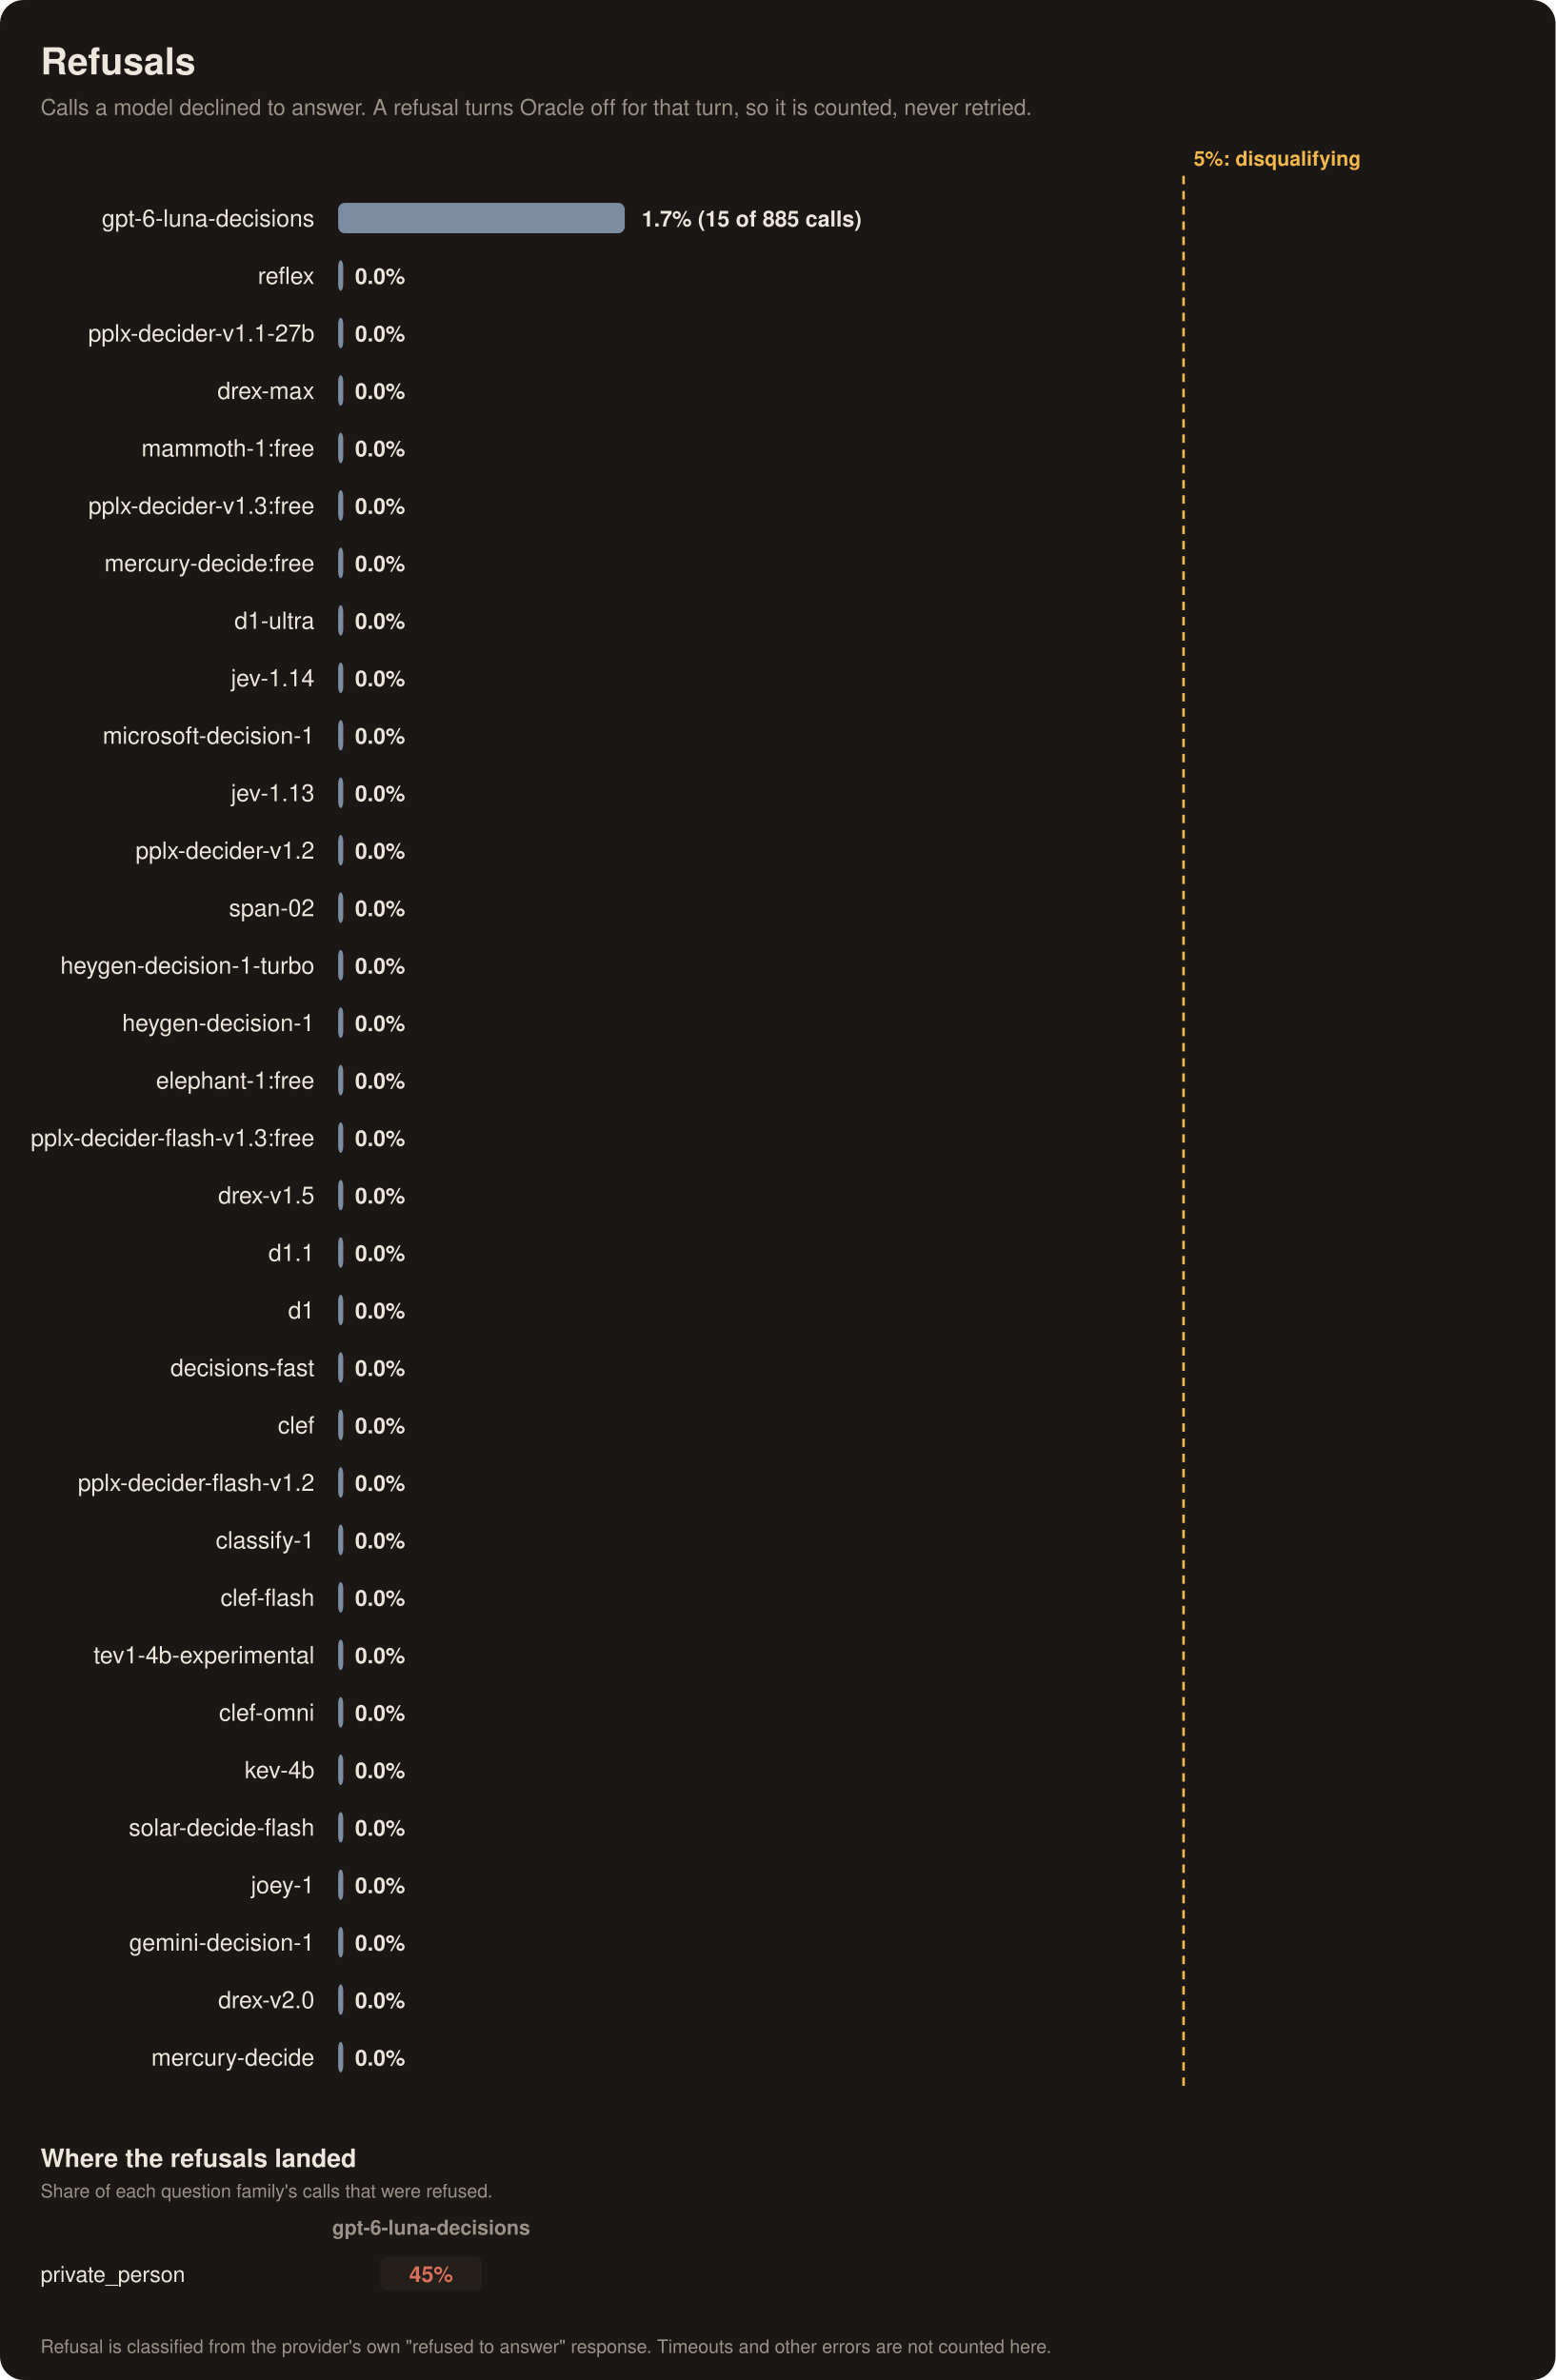
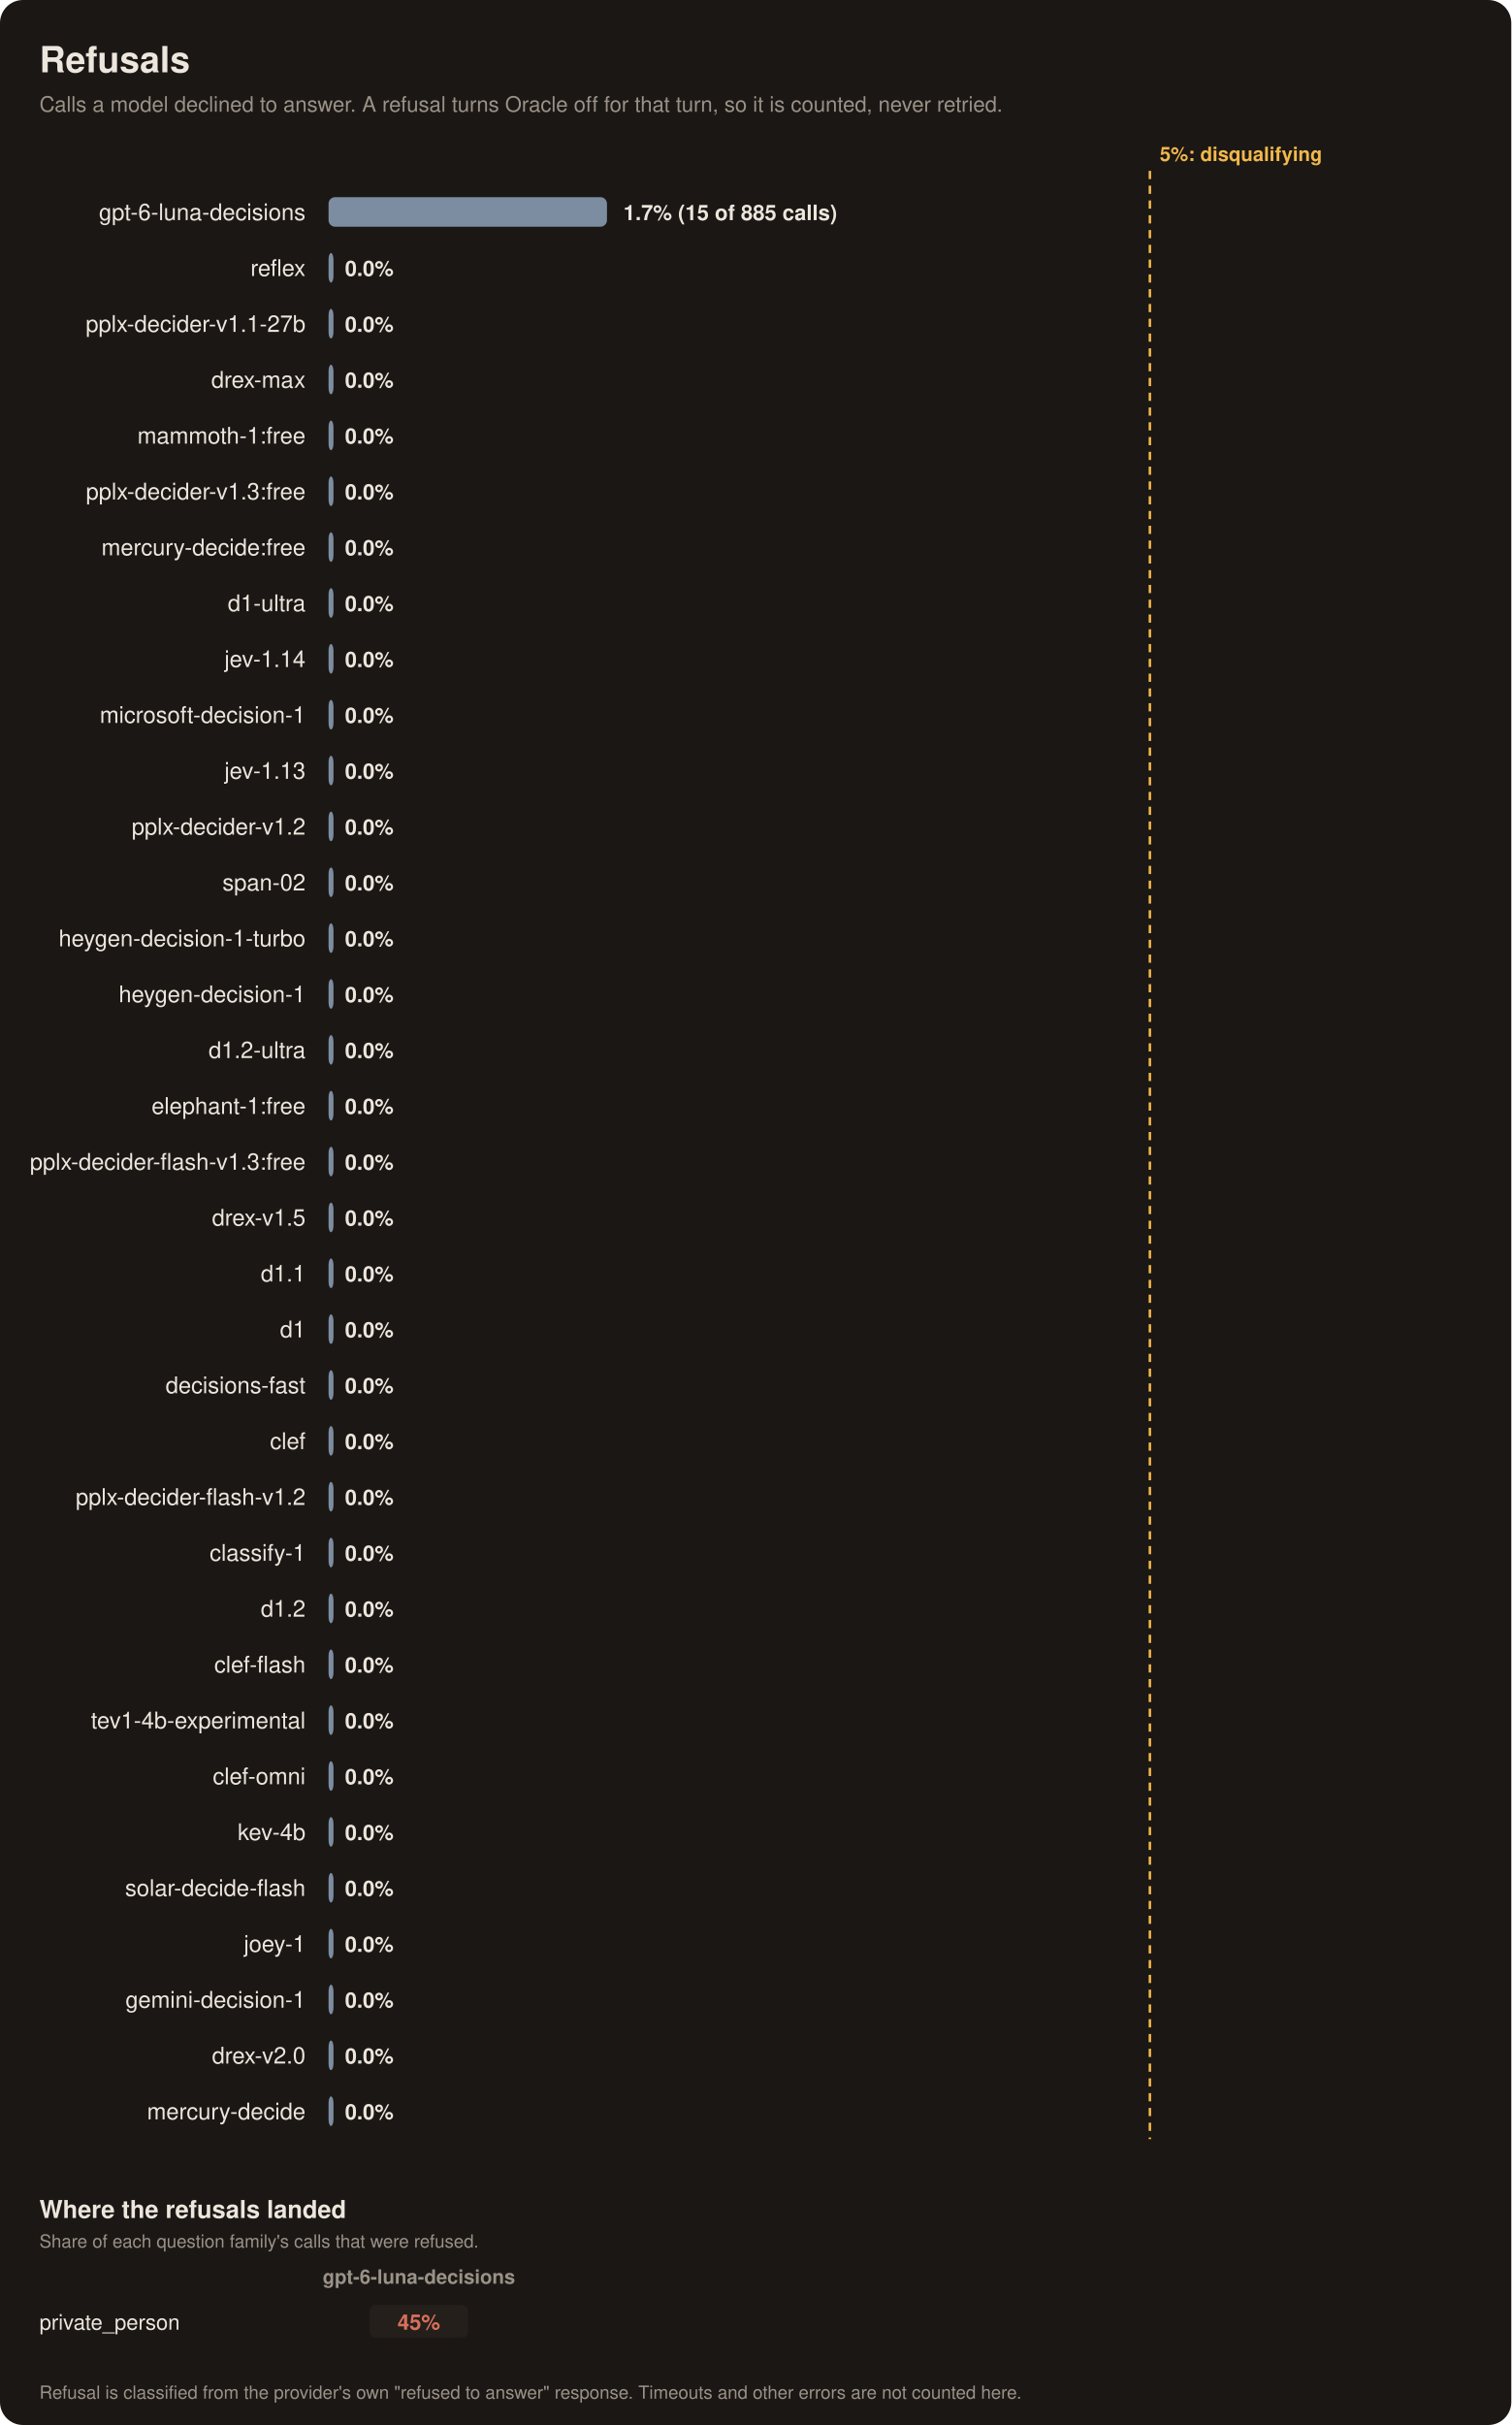
- <svg xmlns="http://www.w3.org/2000/svg" viewBox="0 0 920 1408" width="920" role="img" aria-label="Refusals" font-family="-apple-system,BlinkMacSystemFont,'Segoe UI',Helvetica,Arial,sans-serif">
-   <rect width="920" height="1408" rx="14" fill="#1b1714" />
+ <svg xmlns="http://www.w3.org/2000/svg" viewBox="0 0 920 1476" width="920" role="img" aria-label="Refusals" font-family="-apple-system,BlinkMacSystemFont,'Segoe UI',Helvetica,Arial,sans-serif">
+   <rect width="920" height="1476" rx="14" fill="#1b1714" />
  <text x="24.0" y="44.0" font-size="22" font-weight="700" fill="#ece6dd" text-anchor="start">Refusals</text>
  <text x="24.0" y="68.0" font-size="13" font-weight="400" fill="#9a9288" text-anchor="start">Calls a model declined to answer. A refusal turns Oracle off for that turn, so it is counted, never retried.</text>
-   <line x1="700.0" y1="104.0" x2="700.0" y2="1234.0" stroke="#f2b84b" stroke-width="1.5" stroke-dasharray="5 4" />
+   <line x1="700.0" y1="104.0" x2="700.0" y2="1302.0" stroke="#f2b84b" stroke-width="1.5" stroke-dasharray="5 4" />
  <text x="706.0" y="98.0" font-size="12" font-weight="600" fill="#f2b84b" text-anchor="start">5%: disqualifying</text>
  <text x="186.0" y="134.0" font-size="14" font-weight="500" fill="#ece6dd" text-anchor="end">gpt-6-luna-decisions</text>
  <rect x="200.0" y="120.0" width="169.5" height="18.0" rx="4.0" fill="#7d8da1" />
  <text x="379.5" y="134.0" font-size="13" font-weight="600" fill="#ece6dd" text-anchor="start">1.7%  (15 of 885 calls)</text>
  <text x="186.0" y="168.0" font-size="14" font-weight="500" fill="#ece6dd" text-anchor="end">reflex</text>
  <rect x="200.0" y="154.0" width="3.0" height="18.0" rx="4.0" fill="#7d8da1" />
  <text x="210.0" y="168.0" font-size="13" font-weight="600" fill="#ece6dd" text-anchor="start">0.0%</text>
  <text x="186.0" y="202.0" font-size="14" font-weight="500" fill="#ece6dd" text-anchor="end">pplx-decider-v1.1-27b</text>
  <rect x="200.0" y="188.0" width="3.0" height="18.0" rx="4.0" fill="#7d8da1" />
  <text x="210.0" y="202.0" font-size="13" font-weight="600" fill="#ece6dd" text-anchor="start">0.0%</text>
  <text x="186.0" y="236.0" font-size="14" font-weight="500" fill="#ece6dd" text-anchor="end">drex-max</text>
  <rect x="200.0" y="222.0" width="3.0" height="18.0" rx="4.0" fill="#7d8da1" />
  <text x="210.0" y="236.0" font-size="13" font-weight="600" fill="#ece6dd" text-anchor="start">0.0%</text>
  <text x="186.0" y="270.0" font-size="14" font-weight="500" fill="#ece6dd" text-anchor="end">mammoth-1:free</text>
  <rect x="200.0" y="256.0" width="3.0" height="18.0" rx="4.0" fill="#7d8da1" />
  <text x="210.0" y="270.0" font-size="13" font-weight="600" fill="#ece6dd" text-anchor="start">0.0%</text>
  <text x="186.0" y="304.0" font-size="14" font-weight="500" fill="#ece6dd" text-anchor="end">pplx-decider-v1.3:free</text>
  <rect x="200.0" y="290.0" width="3.0" height="18.0" rx="4.0" fill="#7d8da1" />
  <text x="210.0" y="304.0" font-size="13" font-weight="600" fill="#ece6dd" text-anchor="start">0.0%</text>
  <text x="186.0" y="338.0" font-size="14" font-weight="500" fill="#ece6dd" text-anchor="end">mercury-decide:free</text>
  <rect x="200.0" y="324.0" width="3.0" height="18.0" rx="4.0" fill="#7d8da1" />
  <text x="210.0" y="338.0" font-size="13" font-weight="600" fill="#ece6dd" text-anchor="start">0.0%</text>
  <text x="186.0" y="372.0" font-size="14" font-weight="500" fill="#ece6dd" text-anchor="end">d1-ultra</text>
  <rect x="200.0" y="358.0" width="3.0" height="18.0" rx="4.0" fill="#7d8da1" />
  <text x="210.0" y="372.0" font-size="13" font-weight="600" fill="#ece6dd" text-anchor="start">0.0%</text>
  <text x="186.0" y="406.0" font-size="14" font-weight="500" fill="#ece6dd" text-anchor="end">jev-1.14</text>
  <rect x="200.0" y="392.0" width="3.0" height="18.0" rx="4.0" fill="#7d8da1" />
  <text x="210.0" y="406.0" font-size="13" font-weight="600" fill="#ece6dd" text-anchor="start">0.0%</text>
  <text x="186.0" y="440.0" font-size="14" font-weight="500" fill="#ece6dd" text-anchor="end">microsoft-decision-1</text>
  <rect x="200.0" y="426.0" width="3.0" height="18.0" rx="4.0" fill="#7d8da1" />
  <text x="210.0" y="440.0" font-size="13" font-weight="600" fill="#ece6dd" text-anchor="start">0.0%</text>
  <text x="186.0" y="474.0" font-size="14" font-weight="500" fill="#ece6dd" text-anchor="end">jev-1.13</text>
  <rect x="200.0" y="460.0" width="3.0" height="18.0" rx="4.0" fill="#7d8da1" />
  <text x="210.0" y="474.0" font-size="13" font-weight="600" fill="#ece6dd" text-anchor="start">0.0%</text>
  <text x="186.0" y="508.0" font-size="14" font-weight="500" fill="#ece6dd" text-anchor="end">pplx-decider-v1.2</text>
  <rect x="200.0" y="494.0" width="3.0" height="18.0" rx="4.0" fill="#7d8da1" />
  <text x="210.0" y="508.0" font-size="13" font-weight="600" fill="#ece6dd" text-anchor="start">0.0%</text>
  <text x="186.0" y="542.0" font-size="14" font-weight="500" fill="#ece6dd" text-anchor="end">span-02</text>
  <rect x="200.0" y="528.0" width="3.0" height="18.0" rx="4.0" fill="#7d8da1" />
  <text x="210.0" y="542.0" font-size="13" font-weight="600" fill="#ece6dd" text-anchor="start">0.0%</text>
  <text x="186.0" y="576.0" font-size="14" font-weight="500" fill="#ece6dd" text-anchor="end">heygen-decision-1-turbo</text>
  <rect x="200.0" y="562.0" width="3.0" height="18.0" rx="4.0" fill="#7d8da1" />
  <text x="210.0" y="576.0" font-size="13" font-weight="600" fill="#ece6dd" text-anchor="start">0.0%</text>
  <text x="186.0" y="610.0" font-size="14" font-weight="500" fill="#ece6dd" text-anchor="end">heygen-decision-1</text>
  <rect x="200.0" y="596.0" width="3.0" height="18.0" rx="4.0" fill="#7d8da1" />
  <text x="210.0" y="610.0" font-size="13" font-weight="600" fill="#ece6dd" text-anchor="start">0.0%</text>
-   <text x="186.0" y="644.0" font-size="14" font-weight="500" fill="#ece6dd" text-anchor="end">elephant-1:free</text>
+   <text x="186.0" y="644.0" font-size="14" font-weight="500" fill="#ece6dd" text-anchor="end">d1.2-ultra</text>
  <rect x="200.0" y="630.0" width="3.0" height="18.0" rx="4.0" fill="#7d8da1" />
  <text x="210.0" y="644.0" font-size="13" font-weight="600" fill="#ece6dd" text-anchor="start">0.0%</text>
-   <text x="186.0" y="678.0" font-size="14" font-weight="500" fill="#ece6dd" text-anchor="end">pplx-decider-flash-v1.3:free</text>
+   <text x="186.0" y="678.0" font-size="14" font-weight="500" fill="#ece6dd" text-anchor="end">elephant-1:free</text>
  <rect x="200.0" y="664.0" width="3.0" height="18.0" rx="4.0" fill="#7d8da1" />
  <text x="210.0" y="678.0" font-size="13" font-weight="600" fill="#ece6dd" text-anchor="start">0.0%</text>
-   <text x="186.0" y="712.0" font-size="14" font-weight="500" fill="#ece6dd" text-anchor="end">drex-v1.5</text>
+   <text x="186.0" y="712.0" font-size="14" font-weight="500" fill="#ece6dd" text-anchor="end">pplx-decider-flash-v1.3:free</text>
  <rect x="200.0" y="698.0" width="3.0" height="18.0" rx="4.0" fill="#7d8da1" />
  <text x="210.0" y="712.0" font-size="13" font-weight="600" fill="#ece6dd" text-anchor="start">0.0%</text>
-   <text x="186.0" y="746.0" font-size="14" font-weight="500" fill="#ece6dd" text-anchor="end">d1.1</text>
+   <text x="186.0" y="746.0" font-size="14" font-weight="500" fill="#ece6dd" text-anchor="end">drex-v1.5</text>
  <rect x="200.0" y="732.0" width="3.0" height="18.0" rx="4.0" fill="#7d8da1" />
  <text x="210.0" y="746.0" font-size="13" font-weight="600" fill="#ece6dd" text-anchor="start">0.0%</text>
-   <text x="186.0" y="780.0" font-size="14" font-weight="500" fill="#ece6dd" text-anchor="end">d1</text>
+   <text x="186.0" y="780.0" font-size="14" font-weight="500" fill="#ece6dd" text-anchor="end">d1.1</text>
  <rect x="200.0" y="766.0" width="3.0" height="18.0" rx="4.0" fill="#7d8da1" />
  <text x="210.0" y="780.0" font-size="13" font-weight="600" fill="#ece6dd" text-anchor="start">0.0%</text>
-   <text x="186.0" y="814.0" font-size="14" font-weight="500" fill="#ece6dd" text-anchor="end">decisions-fast</text>
+   <text x="186.0" y="814.0" font-size="14" font-weight="500" fill="#ece6dd" text-anchor="end">d1</text>
  <rect x="200.0" y="800.0" width="3.0" height="18.0" rx="4.0" fill="#7d8da1" />
  <text x="210.0" y="814.0" font-size="13" font-weight="600" fill="#ece6dd" text-anchor="start">0.0%</text>
-   <text x="186.0" y="848.0" font-size="14" font-weight="500" fill="#ece6dd" text-anchor="end">clef</text>
+   <text x="186.0" y="848.0" font-size="14" font-weight="500" fill="#ece6dd" text-anchor="end">decisions-fast</text>
  <rect x="200.0" y="834.0" width="3.0" height="18.0" rx="4.0" fill="#7d8da1" />
  <text x="210.0" y="848.0" font-size="13" font-weight="600" fill="#ece6dd" text-anchor="start">0.0%</text>
-   <text x="186.0" y="882.0" font-size="14" font-weight="500" fill="#ece6dd" text-anchor="end">pplx-decider-flash-v1.2</text>
+   <text x="186.0" y="882.0" font-size="14" font-weight="500" fill="#ece6dd" text-anchor="end">clef</text>
  <rect x="200.0" y="868.0" width="3.0" height="18.0" rx="4.0" fill="#7d8da1" />
  <text x="210.0" y="882.0" font-size="13" font-weight="600" fill="#ece6dd" text-anchor="start">0.0%</text>
-   <text x="186.0" y="916.0" font-size="14" font-weight="500" fill="#ece6dd" text-anchor="end">classify-1</text>
+   <text x="186.0" y="916.0" font-size="14" font-weight="500" fill="#ece6dd" text-anchor="end">pplx-decider-flash-v1.2</text>
  <rect x="200.0" y="902.0" width="3.0" height="18.0" rx="4.0" fill="#7d8da1" />
  <text x="210.0" y="916.0" font-size="13" font-weight="600" fill="#ece6dd" text-anchor="start">0.0%</text>
-   <text x="186.0" y="950.0" font-size="14" font-weight="500" fill="#ece6dd" text-anchor="end">clef-flash</text>
+   <text x="186.0" y="950.0" font-size="14" font-weight="500" fill="#ece6dd" text-anchor="end">classify-1</text>
  <rect x="200.0" y="936.0" width="3.0" height="18.0" rx="4.0" fill="#7d8da1" />
  <text x="210.0" y="950.0" font-size="13" font-weight="600" fill="#ece6dd" text-anchor="start">0.0%</text>
-   <text x="186.0" y="984.0" font-size="14" font-weight="500" fill="#ece6dd" text-anchor="end">tev1-4b-experimental</text>
+   <text x="186.0" y="984.0" font-size="14" font-weight="500" fill="#ece6dd" text-anchor="end">d1.2</text>
  <rect x="200.0" y="970.0" width="3.0" height="18.0" rx="4.0" fill="#7d8da1" />
  <text x="210.0" y="984.0" font-size="13" font-weight="600" fill="#ece6dd" text-anchor="start">0.0%</text>
-   <text x="186.0" y="1018.0" font-size="14" font-weight="500" fill="#ece6dd" text-anchor="end">clef-omni</text>
+   <text x="186.0" y="1018.0" font-size="14" font-weight="500" fill="#ece6dd" text-anchor="end">clef-flash</text>
  <rect x="200.0" y="1004.0" width="3.0" height="18.0" rx="4.0" fill="#7d8da1" />
  <text x="210.0" y="1018.0" font-size="13" font-weight="600" fill="#ece6dd" text-anchor="start">0.0%</text>
-   <text x="186.0" y="1052.0" font-size="14" font-weight="500" fill="#ece6dd" text-anchor="end">kev-4b</text>
+   <text x="186.0" y="1052.0" font-size="14" font-weight="500" fill="#ece6dd" text-anchor="end">tev1-4b-experimental</text>
  <rect x="200.0" y="1038.0" width="3.0" height="18.0" rx="4.0" fill="#7d8da1" />
  <text x="210.0" y="1052.0" font-size="13" font-weight="600" fill="#ece6dd" text-anchor="start">0.0%</text>
-   <text x="186.0" y="1086.0" font-size="14" font-weight="500" fill="#ece6dd" text-anchor="end">solar-decide-flash</text>
+   <text x="186.0" y="1086.0" font-size="14" font-weight="500" fill="#ece6dd" text-anchor="end">clef-omni</text>
  <rect x="200.0" y="1072.0" width="3.0" height="18.0" rx="4.0" fill="#7d8da1" />
  <text x="210.0" y="1086.0" font-size="13" font-weight="600" fill="#ece6dd" text-anchor="start">0.0%</text>
-   <text x="186.0" y="1120.0" font-size="14" font-weight="500" fill="#ece6dd" text-anchor="end">joey-1</text>
+   <text x="186.0" y="1120.0" font-size="14" font-weight="500" fill="#ece6dd" text-anchor="end">kev-4b</text>
  <rect x="200.0" y="1106.0" width="3.0" height="18.0" rx="4.0" fill="#7d8da1" />
  <text x="210.0" y="1120.0" font-size="13" font-weight="600" fill="#ece6dd" text-anchor="start">0.0%</text>
-   <text x="186.0" y="1154.0" font-size="14" font-weight="500" fill="#ece6dd" text-anchor="end">gemini-decision-1</text>
+   <text x="186.0" y="1154.0" font-size="14" font-weight="500" fill="#ece6dd" text-anchor="end">solar-decide-flash</text>
  <rect x="200.0" y="1140.0" width="3.0" height="18.0" rx="4.0" fill="#7d8da1" />
  <text x="210.0" y="1154.0" font-size="13" font-weight="600" fill="#ece6dd" text-anchor="start">0.0%</text>
-   <text x="186.0" y="1188.0" font-size="14" font-weight="500" fill="#ece6dd" text-anchor="end">drex-v2.0</text>
+   <text x="186.0" y="1188.0" font-size="14" font-weight="500" fill="#ece6dd" text-anchor="end">joey-1</text>
  <rect x="200.0" y="1174.0" width="3.0" height="18.0" rx="4.0" fill="#7d8da1" />
  <text x="210.0" y="1188.0" font-size="13" font-weight="600" fill="#ece6dd" text-anchor="start">0.0%</text>
-   <text x="186.0" y="1222.0" font-size="14" font-weight="500" fill="#ece6dd" text-anchor="end">mercury-decide</text>
+   <text x="186.0" y="1222.0" font-size="14" font-weight="500" fill="#ece6dd" text-anchor="end">gemini-decision-1</text>
  <rect x="200.0" y="1208.0" width="3.0" height="18.0" rx="4.0" fill="#7d8da1" />
  <text x="210.0" y="1222.0" font-size="13" font-weight="600" fill="#ece6dd" text-anchor="start">0.0%</text>
-   <text x="24.0" y="1282.0" font-size="15" font-weight="700" fill="#ece6dd" text-anchor="start">Where the refusals landed</text>
-   <text x="24.0" y="1300.0" font-size="11" font-weight="400" fill="#9a9288" text-anchor="start">Share of each question family's calls that were refused.</text>
-   <text x="255.0" y="1322.0" font-size="12" font-weight="600" fill="#9a9288" text-anchor="middle">gpt-6-luna-decisions</text>
-   <text x="24.0" y="1350.0" font-size="13" font-weight="500" fill="#ece6dd" text-anchor="start">private_person</text>
-   <rect x="225.0" y="1335.0" width="60.0" height="20.0" rx="4.0" fill="#241f1b" />
-   <text x="255.0" y="1350.0" font-size="13" font-weight="700" fill="#d9705a" text-anchor="middle">45%</text>
-   <text x="24.0" y="1392.0" font-size="11" font-weight="400" fill="#9a9288" text-anchor="start">Refusal is classified from the provider's own "refused to answer" response. Timeouts and other errors are not counted here.</text>
+   <text x="186.0" y="1256.0" font-size="14" font-weight="500" fill="#ece6dd" text-anchor="end">drex-v2.0</text>
+   <rect x="200.0" y="1242.0" width="3.0" height="18.0" rx="4.0" fill="#7d8da1" />
+   <text x="210.0" y="1256.0" font-size="13" font-weight="600" fill="#ece6dd" text-anchor="start">0.0%</text>
+   <text x="186.0" y="1290.0" font-size="14" font-weight="500" fill="#ece6dd" text-anchor="end">mercury-decide</text>
+   <rect x="200.0" y="1276.0" width="3.0" height="18.0" rx="4.0" fill="#7d8da1" />
+   <text x="210.0" y="1290.0" font-size="13" font-weight="600" fill="#ece6dd" text-anchor="start">0.0%</text>
+   <text x="24.0" y="1350.0" font-size="15" font-weight="700" fill="#ece6dd" text-anchor="start">Where the refusals landed</text>
+   <text x="24.0" y="1368.0" font-size="11" font-weight="400" fill="#9a9288" text-anchor="start">Share of each question family's calls that were refused.</text>
+   <text x="255.0" y="1390.0" font-size="12" font-weight="600" fill="#9a9288" text-anchor="middle">gpt-6-luna-decisions</text>
+   <text x="24.0" y="1418.0" font-size="13" font-weight="500" fill="#ece6dd" text-anchor="start">private_person</text>
+   <rect x="225.0" y="1403.0" width="60.0" height="20.0" rx="4.0" fill="#241f1b" />
+   <text x="255.0" y="1418.0" font-size="13" font-weight="700" fill="#d9705a" text-anchor="middle">45%</text>
+   <text x="24.0" y="1460.0" font-size="11" font-weight="400" fill="#9a9288" text-anchor="start">Refusal is classified from the provider's own "refused to answer" response. Timeouts and other errors are not counted here.</text>
</svg>
